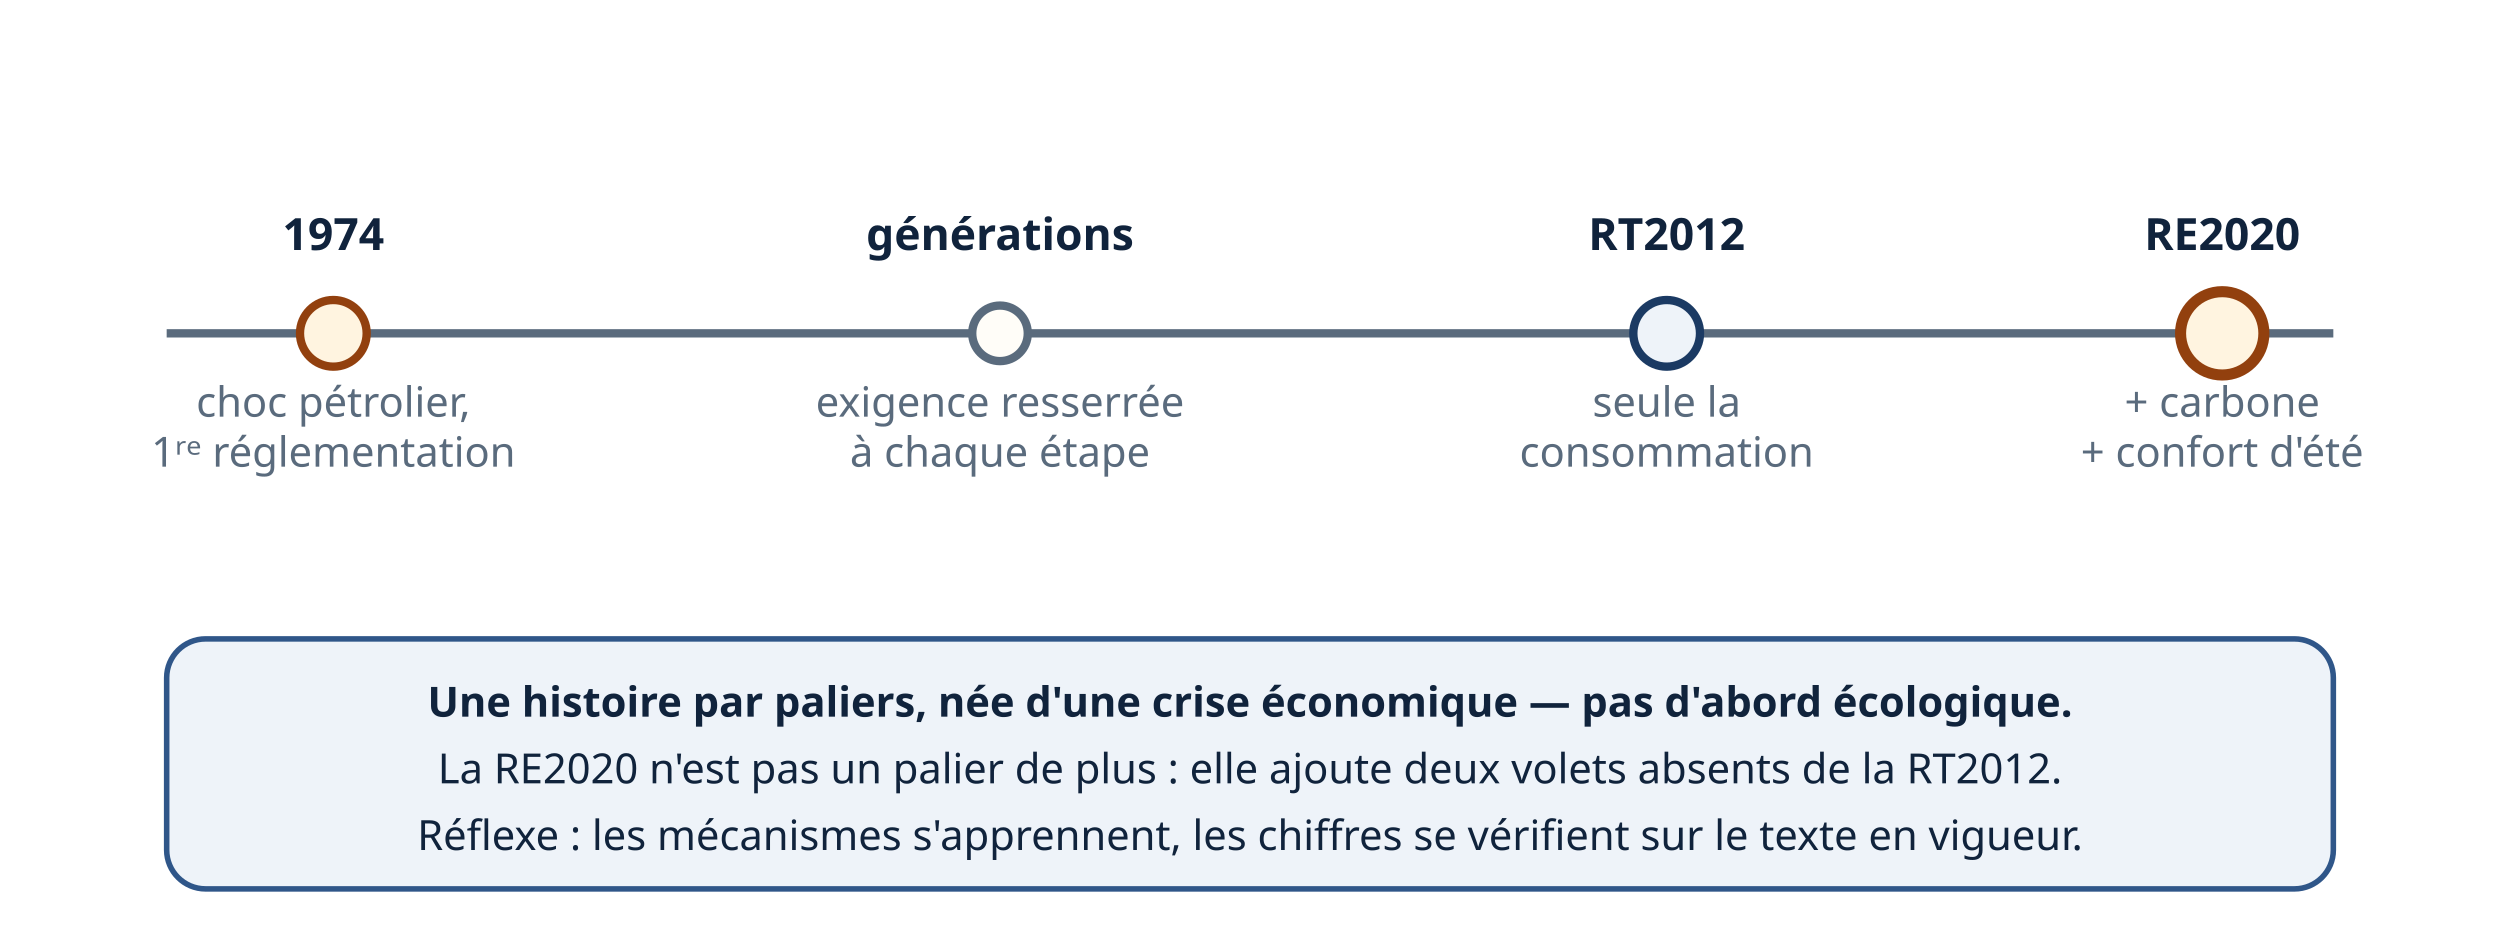
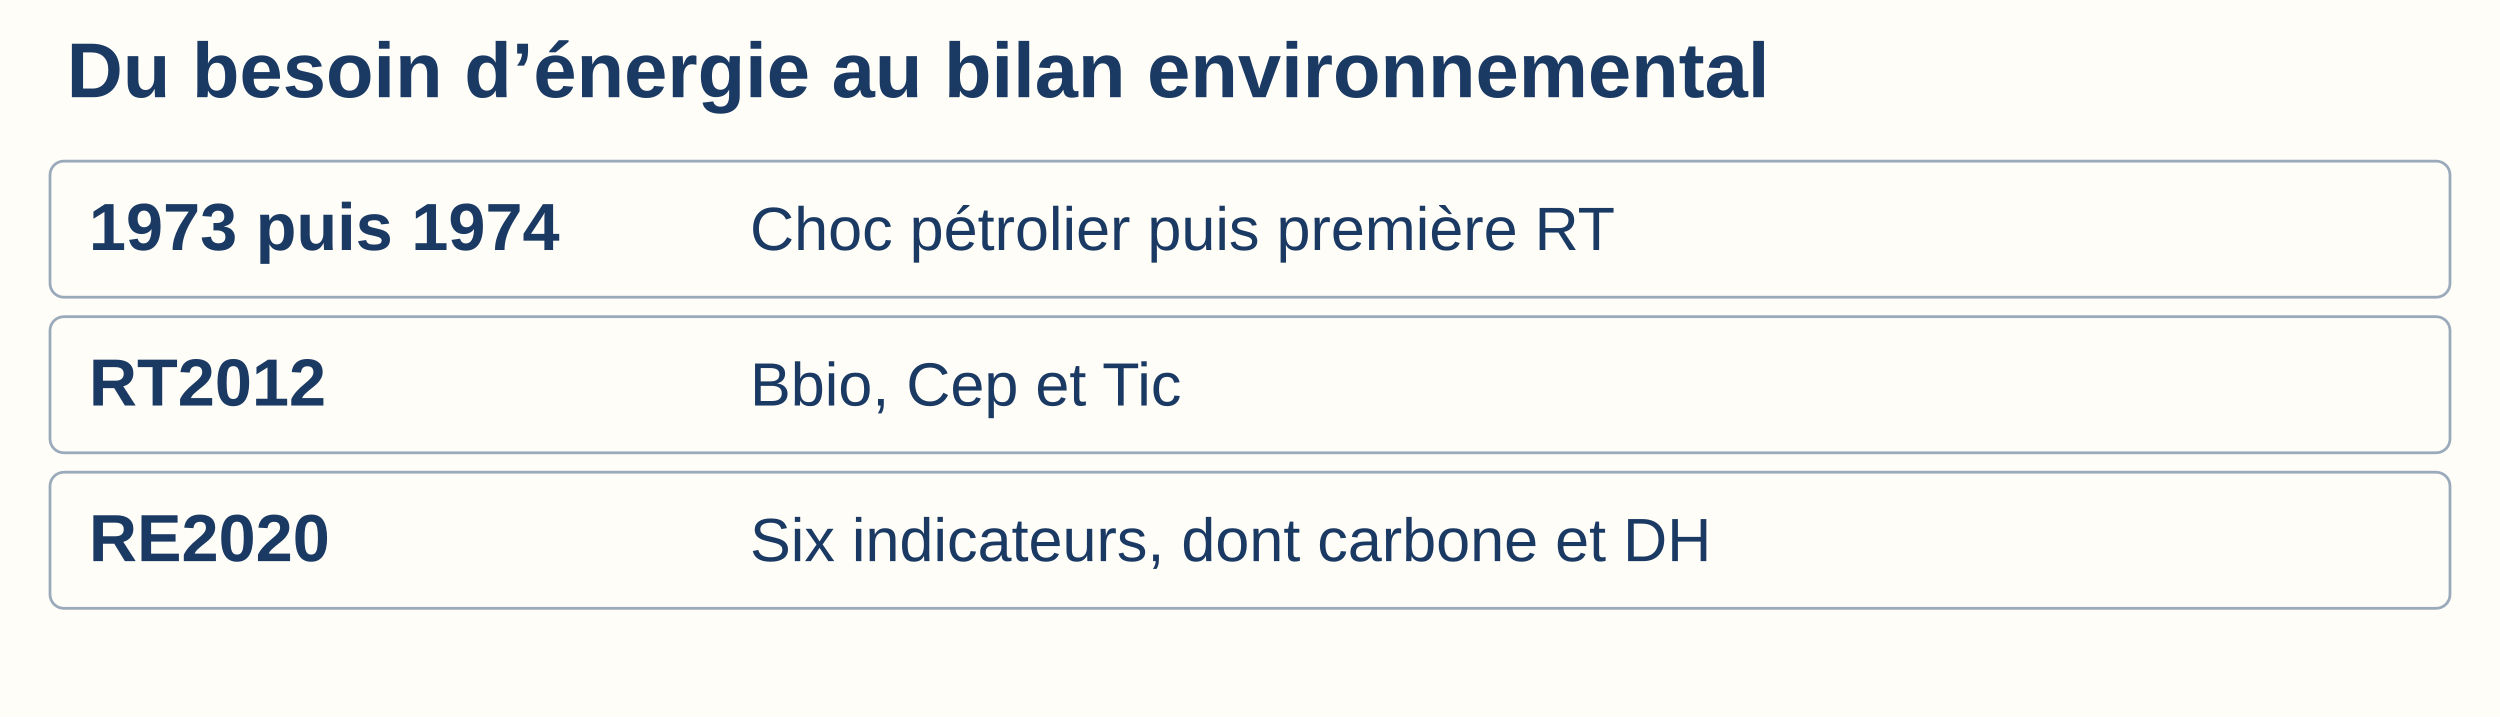
- <svg xmlns="http://www.w3.org/2000/svg" viewBox="0 0 900 340" role="img" aria-labelledby="t-bh" aria-describedby="d-bh" font-family="Calibri, 'Segoe UI', sans-serif">
-   <style>
-     .ttl { font-family:'Trebuchet MS',Calibri,sans-serif; font-weight:bold; font-size:16px; fill:#10233c; }
-     .lbl { font-size:15px; fill:#5a6b7d; }
-     .band{ font-size:15px; fill:#10233c; }
-   </style>
-   <line x1="60" y1="120" x2="840" y2="120" stroke="#5a6b7d" stroke-width="3" />
-   <circle cx="120" cy="120" r="12" fill="#fff4e0" stroke="#92400e" stroke-width="3" />
-   <text class="ttl" x="120" y="90" text-anchor="middle">1974</text>
-   <text class="lbl" x="120" y="150" text-anchor="middle">choc pétrolier,</text>
-   <text class="lbl" x="120" y="168" text-anchor="middle">1ʳᵉ réglementation</text>
-   <circle cx="360" cy="120" r="10" fill="#fffdf8" stroke="#5a6b7d" stroke-width="3" />
-   <text class="ttl" x="360" y="90" text-anchor="middle" font-size="15">générations</text>
-   <text class="lbl" x="360" y="150" text-anchor="middle">exigence resserrée</text>
-   <text class="lbl" x="360" y="168" text-anchor="middle">à chaque étape</text>
-   <circle cx="600" cy="120" r="12" fill="#eef3f9" stroke="#1b3a63" stroke-width="3" />
-   <text class="ttl" x="600" y="90" text-anchor="middle">RT2012</text>
-   <text class="lbl" x="600" y="150" text-anchor="middle">seule la</text>
-   <text class="lbl" x="600" y="168" text-anchor="middle">consommation</text>
-   <circle cx="800" cy="120" r="15" fill="#fff4e0" stroke="#92400e" stroke-width="4" />
-   <text class="ttl" x="800" y="90" text-anchor="middle" fill="#92400e">RE2020</text>
-   <text class="lbl" x="800" y="150" text-anchor="middle">+ carbone</text>
-   <text class="lbl" x="800" y="168" text-anchor="middle">+ confort d'été</text>
-   <rect x="60" y="230" width="780" height="90" rx="14" fill="#eef3f9" stroke="#2f5689" stroke-width="2" />
-   <text class="band" x="450" y="258" text-anchor="middle" font-weight="bold">Une histoire par paliers, née d'une crise économique — pas d'abord écologique.</text>
-   <text class="band" x="450" y="282" text-anchor="middle">La RE2020 n'est pas un palier de plus : elle ajoute deux volets absents de la RT2012.</text>
-   <text class="band" x="450" y="306" text-anchor="middle">Réflexe : les mécanismes s'apprennent, les chiffres se vérifient sur le texte en vigueur.</text>
+ <svg xmlns="http://www.w3.org/2000/svg" viewBox="0 0 900 258" role="img" aria-labelledby="title desc">
+   <style>text{font-family:Calibri,Arial,sans-serif;fill:#1b3a63}.label{font-size:24px;font-weight:bold}.value{font-size:22px}</style>
+   <rect width="900" height="100%" fill="#fffdf8" />
+   <text x="24" y="35" font-size="28" font-weight="bold">Du besoin d’énergie au bilan environnemental</text>
+   <rect x="18" y="58" width="864" height="49" rx="5" fill="none" stroke="#9aaabb" />
+   <text x="32" y="90" class="label">1973 puis 1974</text>
+   <text x="270" y="90" class="value">Choc pétrolier puis première RT</text>
+   <rect x="18" y="114" width="864" height="49" rx="5" fill="none" stroke="#9aaabb" />
+   <text x="32" y="146" class="label">RT2012</text>
+   <text x="270" y="146" class="value">Bbio, Cep et Tic</text>
+   <rect x="18" y="170" width="864" height="49" rx="5" fill="none" stroke="#9aaabb" />
+   <text x="32" y="202" class="label">RE2020</text>
+   <text x="270" y="202" class="value">Six indicateurs, dont carbone et DH</text>
</svg>
